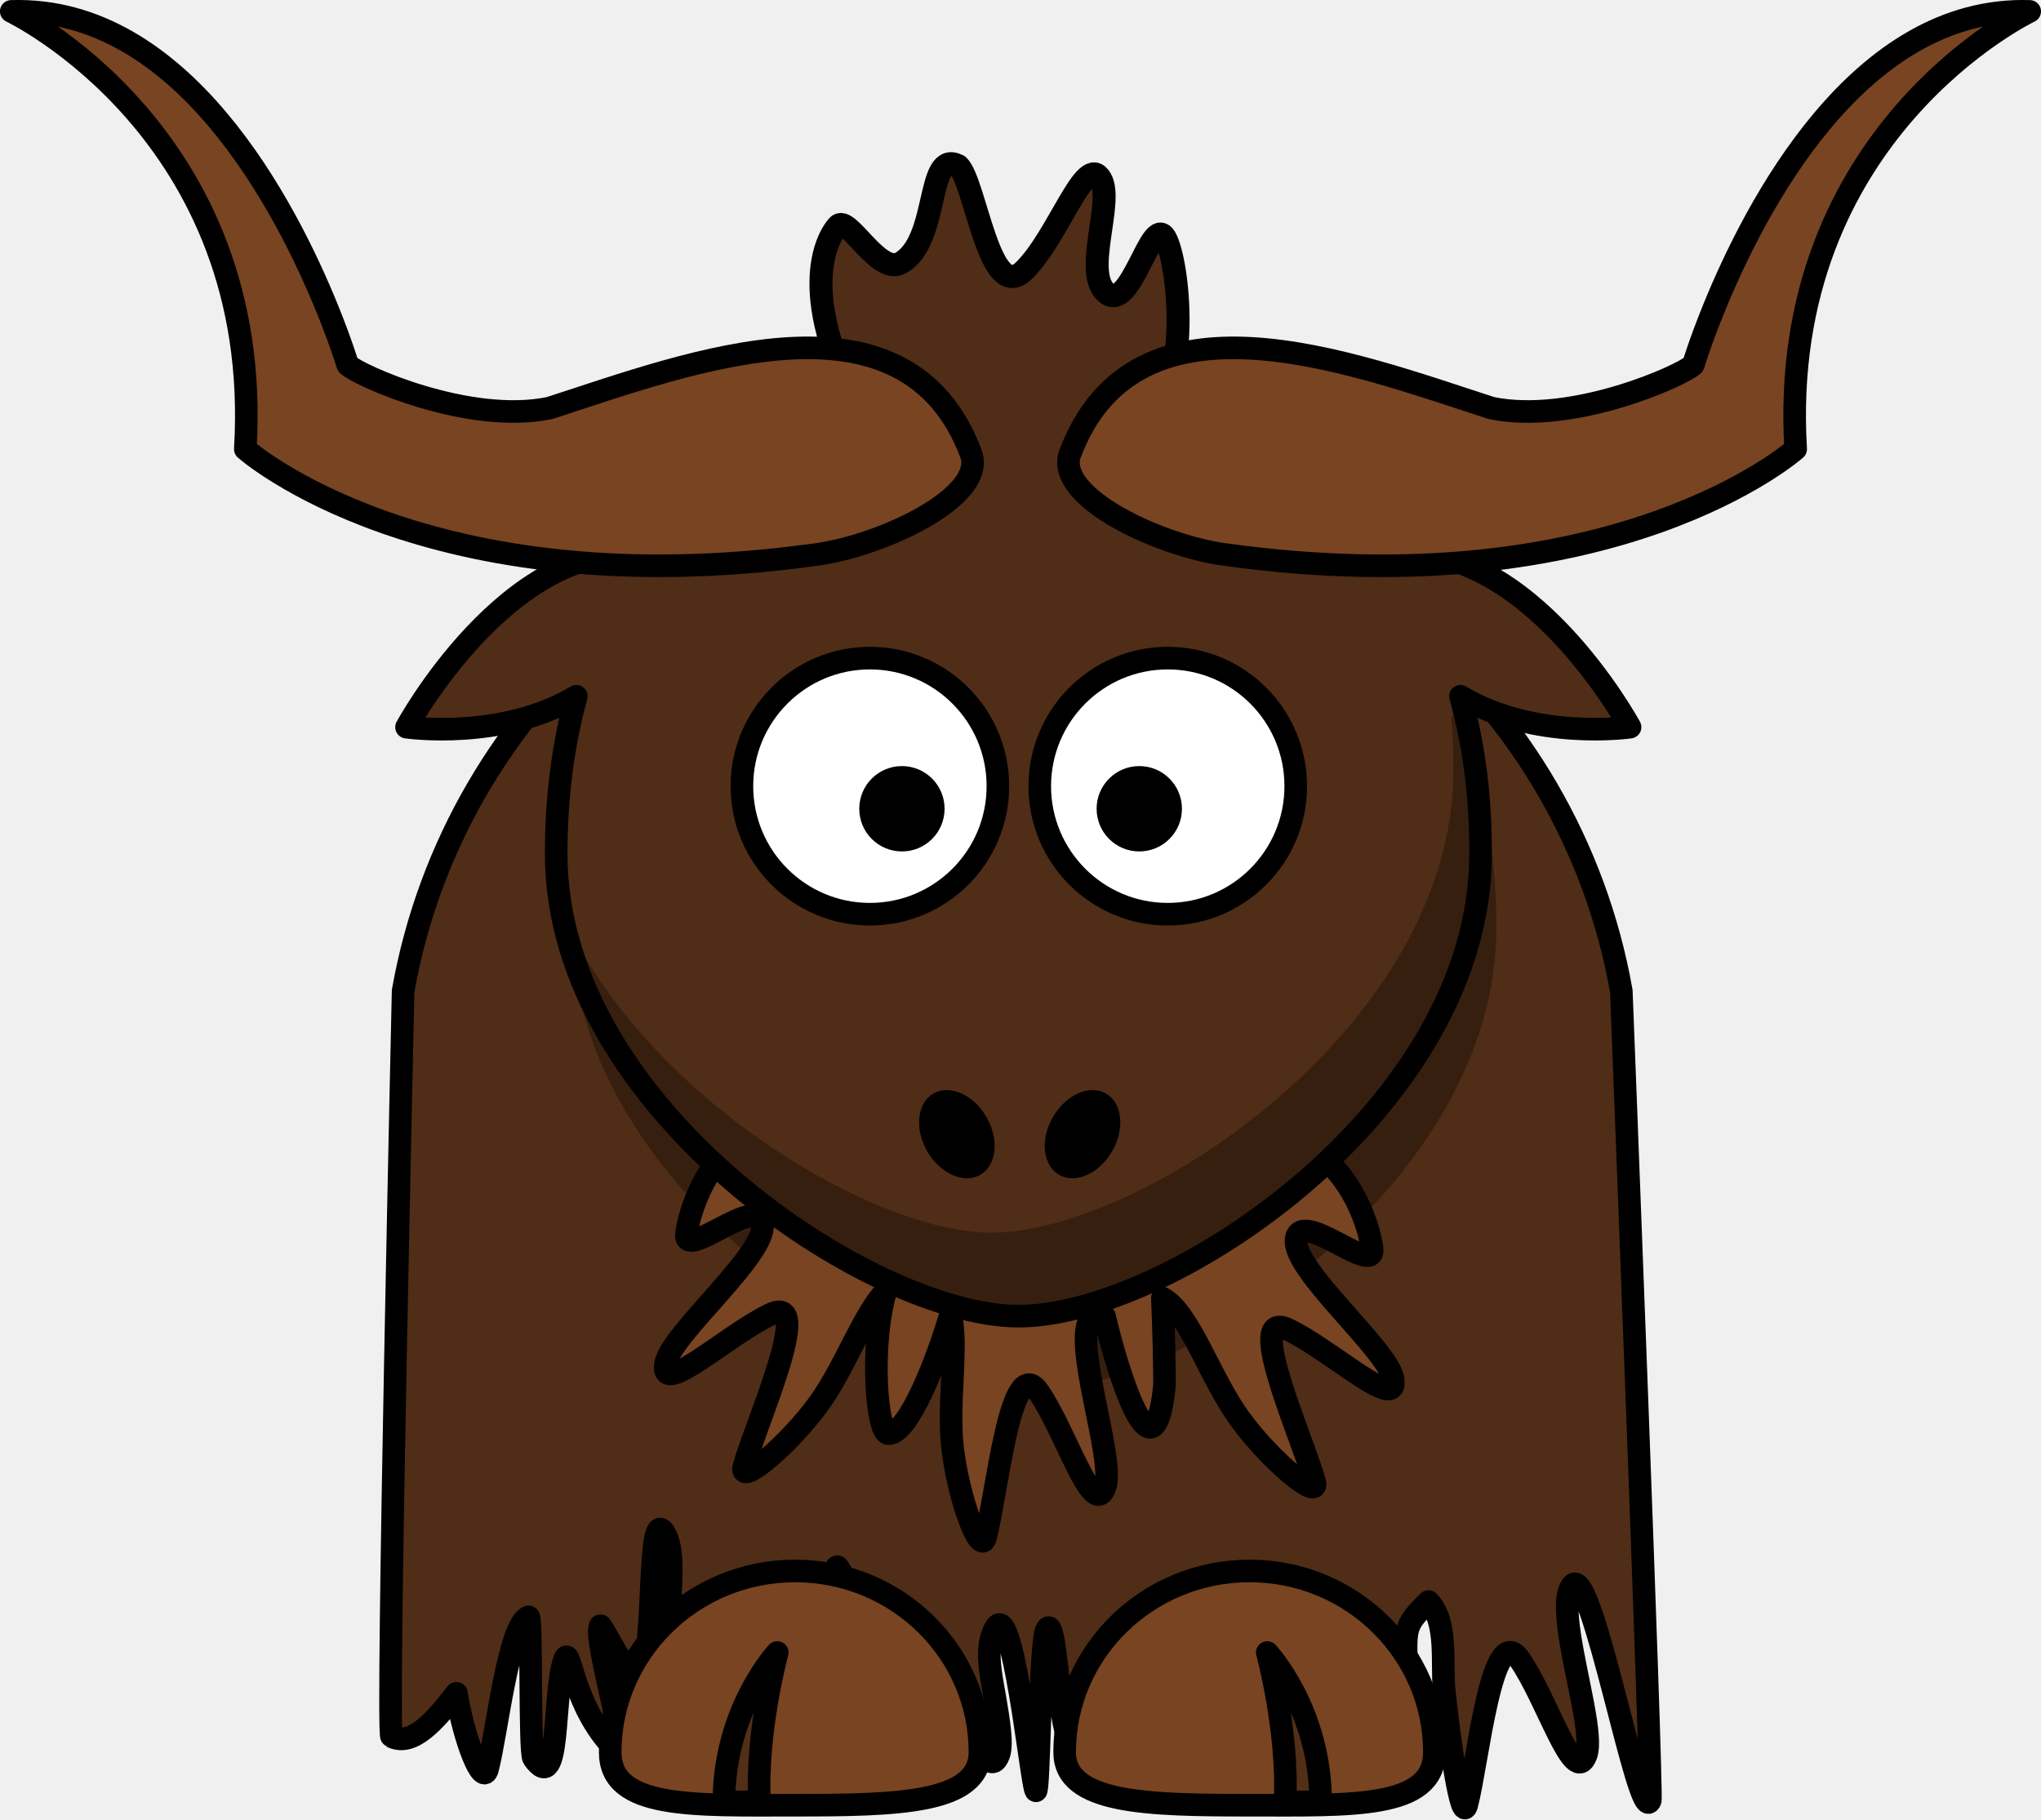
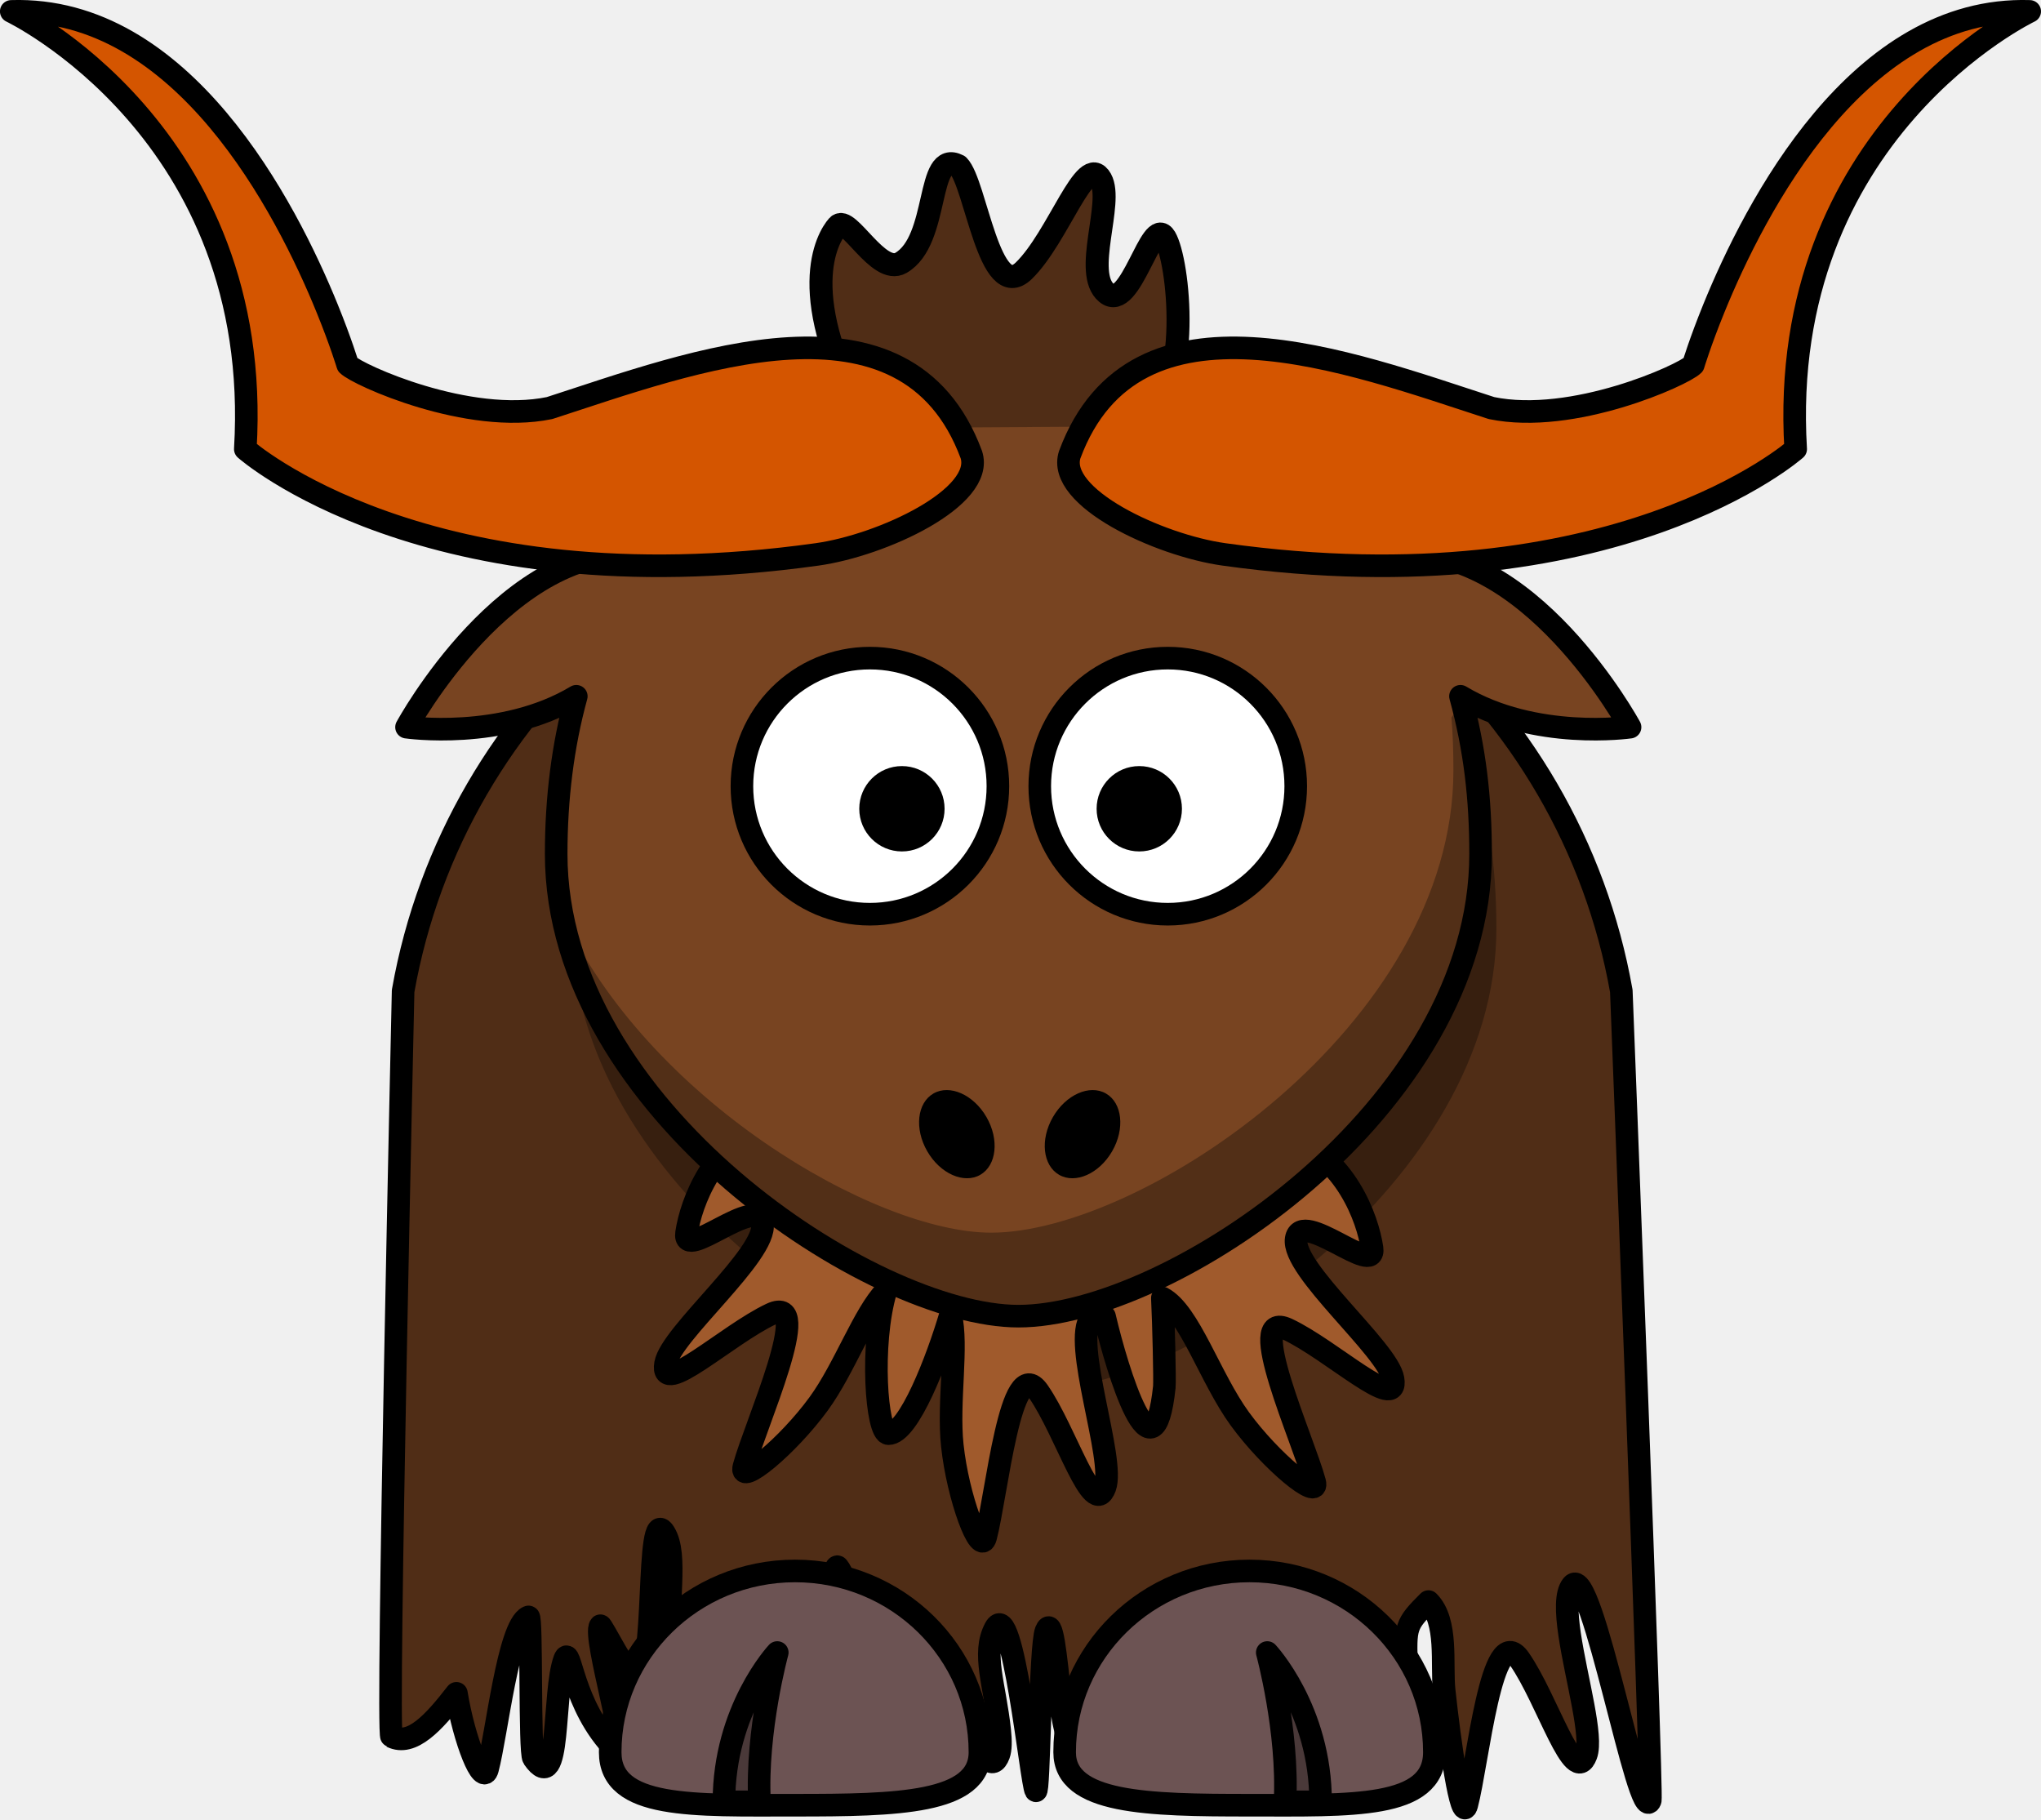
- <svg xmlns="http://www.w3.org/2000/svg" enable-background="new 0 0 361.406 322.121" viewBox="0 0 361.406 322.121">
-   <g transform="translate(-239.74 -384.07)">
-     <path d="m526.832,559.534c-9.078-51.336-53.91-90.333-107.855-90.333s-98.778,38.997-107.857,90.333c0,0-2.977,131.542-2.047,131.999 3.587,1.765 7.481-2.48 11.487-7.66 1.374,8.374 4.658,16.627 5.508,13.416 1.653-6.242 3.654-25.234 7.173-26.912l.083-.033c.642-.255.14,23.929.889,25.006 4.914,7.07 3.322-11.654 5.5-17.5 1.066-2.863 1.25,8.25 9,16 3.167,3.167-4.124-20.147-2.664-21.946 .218-.27 4.896,9.315 6.321,9.315 3.839,0 1.556-31.256 5-25.785 2.505,3.98.219,12.748 1.201,21.939 .54,5.048 1.979,10.528 3.324,13.857 1.105,2.734 2.146,4.02 2.573,2.406 .182-.688.369-1.532.561-2.49 1.881-9.375 4.317-29.734 8.778-23.318 1.674,2.41 2.421,4.822 2.862,7.135 .854,4.473.542,8.563 3.451,11.471 4,4 6.703-26.541 7.977-24.924 3.35,4.252.492,16.617 1.475,25.809s10.32-16.617 15.236-9.545c4.914,7.07 9.617,22.816 11.795,16.971 .351-.941.355-2.453.159-4.313-.843-7.958-3.187-13.635-.799-18.081 3.081-5.737 6.372,27.385 7.187,28.75 .603,1.013.752-25.617 1.809-28.275 1.068-2.689 1.703,4.035 2.613,12.549 .096.893.219,1.798.365,2.703 1.359,8.422 5.96,10.422 6.814,7.191 1.081-4.08 1.028-7.236 2.733-13.816 2.294-1.541 4.522-2.871 6.579-3.631 4.444,7.619 8.548,20.324 10.539,14.979 .852-2.289 3.299-13.853 2.11-19.699 1.283.713 4.8,12.724 4.858,13.273 .982,9.193 4.951,19.84 5.897,16.264 .695-2.627 1.454-7.514 2.36-12.418 1.653-8.951 3.803-17.959 6.979-13.391 1.904,2.74 3.775,6.779 5.481,10.363 2.697,5.666 4.979,10.189 6.313,6.607 .627-1.682.452-8.096.216-14.578-.261-7.178-.23-7.496 3.866-11.593 3.5,3.5 2.284,11.098 2.778,15.722 .982,9.193 3.06,23.863 4.006,20.287 1.966-7.424 4.423-32.881 9.339-25.809 4.914,7.07 9.617,22.816 11.795,16.971 .603-1.617.187-4.918-.527-8.775-1.481-8.002-4.252-18.414-1.93-21.277 3.439-4.242 11.851,43.053 13.817,38.104 .438-1.101-5.128-143.318-5.128-143.318z" fill="#502d16" stroke="#000" stroke-linecap="round" stroke-linejoin="round" stroke-width="4" />
-     <path d="m504.71 548.45c0 45.175-55.121 81.837-81.838 81.837-25.718 0-81.837-36.663-81.837-81.837s24.625-81.838 81.837-81.838c57.222 0 81.838 36.665 81.838 81.838z" fill-opacity=".314" />
-     <path d="m486.412,628.204c-.883-5.231-18.014-19.403-17.154-24.799 .857-5.394 14.202,6.908 13.431,1.638s-4.727-16.051-14.752-19.654c-7.009-2.518-21.022,7.788-28.767,14.326-6.602-4.133-22.821-2.045-31.675-.368-6.657-5.965-23.517-19.486-31.434-16.642-10.025,3.603-13.978,14.383-14.752,19.654s12.573-7.031 13.431-1.638-16.271,19.567-17.154,24.799c-1.037,6.151 10.909-5.133 18.7-8.799s-2.808,19.607-4.817,27.02c-.968,3.57 7.792-3.665 13.239-11.136 4.58-6.28 7.932-15.86 11.87-19.943-2.785,9.475-1.652,25.238.488,25.238 3.603,0 8.64-13.126 10.988-21.083 1.36,5.511-.51,15.451.315,23.171 .982,9.193 4.951,19.84 5.897,16.264 1.966-7.424 4.423-32.881 9.339-25.809 4.914,7.07 9.617,22.816 11.795,16.971 1.852-4.973-5.898-25.811-2.457-30.053 .724-.893 1.534-.823 2.381-.216 2.314,9.914 8.693,30.505 10.586,12.497 .117-1.118-.129-11.354-.348-15.756 4.799,2.529 8.445,14.16 13.728,21.402 5.447,7.471 14.207,14.706 13.239,11.136-2.01-7.412-12.61-30.687-4.817-27.02s19.737,14.951 18.7,8.8z" fill="#784421" stroke="#000" stroke-linecap="round" stroke-linejoin="round" stroke-width="4" />
-     <path d="m417.412,453.439c-30.128.61-50.931,11.653-63.624,28.75-24.064-2.588-42.063,30.625-42.063,30.625s16.892,2.446 30.063-5.469c-2.398,8.712-3.563,18.106-3.563,27.906 0,45.175 56.125,81.844 81.843,81.844 26.717,0 81.844-36.669 81.844-81.844 0-9.8-1.015-18.652-3.563-27.906 13.172,7.915 30.031,5.469 30.031,5.469s-17.971-33.204-42.031-30.625c-13.061-17.595-34.707-28.75-66.281-28.75-.894,0-1.777-.018-2.656,0z" fill="#502d16" stroke="#000" stroke-linecap="round" stroke-linejoin="round" stroke-width="4" />
-     <path d="m498.631,508.439-1.875,2.656c.25,3.076.344,6.203.344,9.375 0,45.175-55.127,81.844-81.844,81.844-20.705,0-61.095-23.756-76.062-56.594 7.616,40.246 57.171,71.375 80.874,71.375 26.717,0 81.844-36.669 81.844-81.844 0-9.392-1.074-18.41-3.281-26.812z" fill-opacity=".314" />
-     <path d="m442.38 459.55c8.542-6.801 6.1-29.266 3.661-33.406s-6.082 13.352-10.353 9.803 1.278-15.978-1.021-20.137c-2.704-4.89-7.542 10.28-13.642 16.195-6.104 5.914-8.494-15.489-11.595-18.589-5.758-2.991-3.258 13.192-10.152 17.193-3.992 2.316-9.371-8.604-11.201-6.533s-7.904 12.299 5.49 35.771" fill="#502d16" stroke="#000" stroke-linecap="round" stroke-linejoin="round" stroke-width="4.076" />
-     <path d="m428.26 694.3c0 9.092 14.665 9.381 32.735 9.381s32.734 0.693 32.734-9.381c0-17.715-14.664-32.094-32.734-32.094s-32.735 14.379-32.735 32.094z" fill="#784421" stroke="#000" stroke-linecap="round" stroke-linejoin="round" stroke-width="4" />
-     <path d="m473.58 703.09c0-16.369-9.442-26.441-9.442-26.441s3.776 13.85 3.147 26.441h6.295z" fill-opacity=".314" stroke="#000" stroke-linecap="round" stroke-linejoin="round" stroke-width="4" />
-     <path d="m413.26 694.3c0 9.092-14.666 9.381-32.736 9.381s-32.734 0.693-32.734-9.381c0-17.715 14.665-32.094 32.734-32.094s32.736 14.379 32.736 32.094z" fill="#784421" stroke="#000" stroke-linecap="round" stroke-linejoin="round" stroke-width="4" />
-     <path d="m367.93 703.09c0-16.369 9.443-26.441 9.443-26.441s-3.777 13.85-3.148 26.441h-6.295z" fill-opacity=".314" stroke="#000" stroke-linecap="round" stroke-linejoin="round" stroke-width="4" />
-     <path d="m469.18 523.26c4e-3 12.519-10.145 22.669-22.662 22.669s-22.667-10.15-22.664-22.669 10.145-22.67 22.664-22.67 22.666 10.15 22.662 22.67z" fill="#fff" stroke="#000" stroke-linecap="round" stroke-linejoin="round" stroke-width="4" />
-     <path d="m449.03 527.26c1e-3 4.174-3.382 7.557-7.554 7.557s-7.557-3.383-7.555-7.557 3.381-7.556 7.555-7.556 7.555 3.383 7.554 7.556z" />
-     <path d="m416.44 523.26c3e-3 12.519-10.145 22.669-22.664 22.669s-22.666-10.15-22.662-22.669 10.144-22.67 22.662-22.67 22.667 10.15 22.664 22.67z" fill="#fff" stroke="#000" stroke-linecap="round" stroke-linejoin="round" stroke-width="4" />
-     <path d="m407 527.26c2e-3 4.174-3.381 7.557-7.554 7.557s-7.555-3.383-7.554-7.557 3.381-7.556 7.554-7.556 7.556 3.383 7.554 7.556z" />
-     <path d="m436.67 587.9c-2.293 3.974-6.5 5.839-9.396 4.167s-3.385-6.249-1.09-10.222 6.5-5.838 9.396-4.166 3.385 6.249 1.09 10.221z" />
-     <path d="m403.93 587.9c2.292 3.974 6.5 5.839 9.396 4.167s3.385-6.249 1.09-10.222-6.5-5.838-9.396-4.166-3.385 6.249-1.09 10.221z" />
-     <path d="m411.73 464.54c-11.537-31.025-49.657-16.323-74.68-8.223-14.393 2.983-33.918-5.833-35.747-7.663 0 0-1.196-3.99-3.622-9.956-7.278-17.9-25.627-53.582-55.949-52.612 0 0 44.821 21.371 41.445 77.496 0 0 31.876 28.322 101.24 18.644 11.563-1.613 29.789-10.115 27.314-17.686z" fill="#784421" stroke="#000" stroke-linecap="round" stroke-linejoin="round" stroke-width="4" />
-     <path d="m429.17 464.54c11.536-31.025 49.65-16.323 74.67-8.223 14.391 2.983 33.913-5.833 35.742-7.663 0 0 1.196-3.99 3.621-9.956 7.278-17.9 25.624-53.582 55.943-52.612 0 0-44.816 21.371-41.44 77.496 0 0-31.872 28.322-101.23 18.644-11.559-1.613-29.783-10.115-27.309-17.686z" fill="#784421" stroke="#000" stroke-linecap="round" stroke-linejoin="round" stroke-width="4" />
-   </g>
+ <svg xmlns="http://www.w3.org/2000/svg" enable-background="new 0 0 361.406 322.121" viewBox="0 0 361.406 322.121" version="1.1" id="svg917">
+   <defs id="defs921" />
+   <path d="m 287.092,175.464 c -9.078,-51.336 -53.91,-90.333 -107.855,-90.333 -53.945,0 -98.778,38.997 -107.857,90.333 0,0 -2.977,131.542 -2.047,131.999 3.587,1.765 7.481,-2.48 11.487,-7.66 1.374,8.374 4.658,16.627 5.508,13.416 1.653,-6.242 3.654,-25.234 7.173,-26.912 l 0.083,-0.033 c 0.642,-0.255 0.14,23.929 0.889,25.006 4.914,7.07 3.322,-11.654 5.5,-17.5 1.066,-2.863 1.25,8.25 9,16 3.167,3.167 -4.124,-20.147 -2.664,-21.946 0.218,-0.27 4.896,9.315 6.321,9.315 3.839,0 1.556,-31.256 5,-25.785 2.505,3.98 0.219,12.748 1.201,21.939 0.54,5.048 1.979,10.528 3.324,13.857 1.105,2.734 2.146,4.02 2.573,2.406 0.182,-0.688 0.369,-1.532 0.561,-2.49 1.881,-9.375 4.317,-29.734 8.778,-23.318 1.674,2.41 2.421,4.822 2.862,7.135 0.854,4.473 0.542,8.563 3.451,11.471 4,4 6.703,-26.541 7.977,-24.924 3.35,4.252 0.492,16.617 1.475,25.809 0.983,9.192 10.32,-16.617 15.236,-9.545 4.914,7.07 9.617,22.816 11.795,16.971 0.351,-0.941 0.355,-2.453 0.159,-4.313 -0.843,-7.958 -3.187,-13.635 -0.799,-18.081 3.081,-5.737 6.372,27.385 7.187,28.75 0.603,1.013 0.752,-25.617 1.809,-28.275 1.068,-2.689 1.703,4.035 2.613,12.549 0.096,0.893 0.219,1.798 0.365,2.703 1.359,8.422 5.96,10.422 6.814,7.191 1.081,-4.08 1.028,-7.236 2.733,-13.816 2.294,-1.541 4.522,-2.871 6.579,-3.631 4.444,7.619 8.548,20.324 10.539,14.979 0.852,-2.289 3.299,-13.853 2.11,-19.699 1.283,0.713 4.8,12.724 4.858,13.273 0.982,9.193 4.951,19.84 5.897,16.264 0.695,-2.627 1.454,-7.514 2.36,-12.418 1.653,-8.951 3.803,-17.959 6.979,-13.391 1.904,2.74 3.775,6.779 5.481,10.363 2.697,5.666 4.979,10.189 6.313,6.607 0.627,-1.682 0.452,-8.096 0.216,-14.578 -0.261,-7.178 -0.23,-7.496 3.866,-11.593 3.5,3.5 2.284,11.098 2.778,15.722 0.982,9.193 3.06,23.863 4.006,20.287 1.966,-7.424 4.423,-32.881 9.339,-25.809 4.914,7.07 9.617,22.816 11.795,16.971 0.603,-1.617 0.187,-4.918 -0.527,-8.775 -1.481,-8.002 -4.252,-18.414 -1.93,-21.277 3.439,-4.242 11.851,43.053 13.817,38.104 0.438,-1.101 -5.128,-143.318 -5.128,-143.318 z" fill="#502d16" stroke="#000000" stroke-linecap="round" stroke-linejoin="round" stroke-width="4" id="path879" style="fill:#502d16" />
+   <path d="m 264.97,164.38 c 0,45.175 -55.121,81.837 -81.838,81.837 -25.718,0 -81.837,-36.663 -81.837,-81.837 0,-45.174 24.625,-81.838 81.837,-81.838 57.222,0 81.838,36.665 81.838,81.838 z" fill-opacity="0.314" id="path881" />
+   <path d="m 246.672,244.134 c -0.883,-5.231 -18.014,-19.403 -17.154,-24.799 0.857,-5.394 14.202,6.908 13.431,1.638 -0.771,-5.27 -4.727,-16.051 -14.752,-19.654 -7.009,-2.518 -21.022,7.788 -28.767,14.326 -6.602,-4.133 -22.821,-2.045 -31.675,-0.368 -6.657,-5.965 -23.517,-19.486 -31.434,-16.642 -10.025,3.603 -13.978,14.383 -14.752,19.654 -0.774,5.271 12.573,-7.031 13.431,-1.638 0.858,5.393 -16.271,19.567 -17.154,24.799 -1.037,6.151 10.909,-5.133 18.7,-8.799 7.791,-3.666 -2.808,19.607 -4.817,27.02 -0.968,3.57 7.792,-3.665 13.239,-11.136 4.58,-6.28 7.932,-15.86 11.87,-19.943 -2.785,9.475 -1.652,25.238 0.488,25.238 3.603,0 8.64,-13.126 10.988,-21.083 1.36,5.511 -0.51,15.451 0.315,23.171 0.982,9.193 4.951,19.84 5.897,16.264 1.966,-7.424 4.423,-32.881 9.339,-25.809 4.914,7.07 9.617,22.816 11.795,16.971 1.852,-4.973 -5.898,-25.811 -2.457,-30.053 0.724,-0.893 1.534,-0.823 2.381,-0.216 2.314,9.914 8.693,30.505 10.586,12.497 0.117,-1.118 -0.129,-11.354 -0.348,-15.756 4.799,2.529 8.445,14.16 13.728,21.402 5.447,7.471 14.207,14.706 13.239,11.136 -2.01,-7.412 -12.61,-30.687 -4.817,-27.02 7.793,3.667 19.737,14.951 18.7,8.8 z" fill="#784421" stroke="#000000" stroke-linecap="round" stroke-linejoin="round" stroke-width="4" id="path883" style="fill:#a05a2c" />
+   <path d="m 177.672,69.369 c -30.128,0.61 -50.931,11.653 -63.624,28.75 -24.064,-2.588 -42.063,30.625 -42.063,30.625 0,0 16.892,2.446 30.063,-5.469 -2.398,8.712 -3.563,18.106 -3.563,27.906 0,45.175 56.125,81.844 81.843,81.844 26.717,0 81.844,-36.669 81.844,-81.844 0,-9.8 -1.015,-18.652 -3.563,-27.906 13.172,7.915 30.031,5.469 30.031,5.469 0,0 -17.971,-33.204 -42.031,-30.625 -13.061,-17.595 -34.707,-28.75 -66.281,-28.75 -0.894,0 -1.777,-0.018 -2.656,0 z" fill="#502d16" stroke="#000000" stroke-linecap="round" stroke-linejoin="round" stroke-width="4" id="path885" style="fill:#784421" />
+   <path d="m 258.891,124.369 -1.875,2.656 c 0.25,3.076 0.344,6.203 0.344,9.375 0,45.175 -55.127,81.844 -81.844,81.844 -20.705,0 -61.095,-23.756 -76.062,-56.594 7.616,40.246 57.171,71.375 80.874,71.375 26.717,0 81.844,-36.669 81.844,-81.844 0,-9.392 -1.074,-18.41 -3.281,-26.812 z" fill-opacity="0.314" id="path887" />
+   <path d="m 202.64,75.48 c 8.542,-6.801 6.1,-29.266 3.661,-33.406 -2.439,-4.14 -6.082,13.352 -10.353,9.803 -4.271,-3.549 1.278,-15.978 -1.021,-20.137 -2.704,-4.89 -7.542,10.28 -13.642,16.195 -6.104,5.914 -8.494,-15.489 -11.595,-18.589 -5.758,-2.991 -3.258,13.192 -10.152,17.193 -3.992,2.316 -9.371,-8.604 -11.201,-6.533 -1.83,2.071 -7.904,12.299 5.49,35.771" fill="#502d16" stroke="#000000" stroke-linecap="round" stroke-linejoin="round" stroke-width="4.076" id="path889" />
+   <path d="m 188.52,310.23 c 0,9.092 14.665,9.381 32.735,9.381 18.07,0 32.734,0.693 32.734,-9.381 0,-17.715 -14.664,-32.094 -32.734,-32.094 -18.07,0 -32.735,14.379 -32.735,32.094 z" fill="#784421" stroke="#000000" stroke-linecap="round" stroke-linejoin="round" stroke-width="4" id="path891" style="fill:#6c5353" />
+   <path d="m 233.84,319.02 c 0,-16.369 -9.442,-26.441 -9.442,-26.441 0,0 3.776,13.85 3.147,26.441 z" fill-opacity="0.314" stroke="#000000" stroke-linecap="round" stroke-linejoin="round" stroke-width="4" id="path893" />
+   <path d="m 173.52,310.23 c 0,9.092 -14.666,9.381 -32.736,9.381 -18.07,0 -32.734,0.693 -32.734,-9.381 0,-17.715 14.665,-32.094 32.734,-32.094 18.069,0 32.736,14.379 32.736,32.094 z" fill="#784421" stroke="#000000" stroke-linecap="round" stroke-linejoin="round" stroke-width="4" id="path895" style="fill:#6c5353" />
+   <path d="m 128.19,319.02 c 0,-16.369 9.443,-26.441 9.443,-26.441 0,0 -3.777,13.85 -3.148,26.441 z" fill-opacity="0.314" stroke="#000000" stroke-linecap="round" stroke-linejoin="round" stroke-width="4" id="path897" />
+   <path d="m 229.44,139.19 c 0.004,12.519 -10.145,22.669 -22.662,22.669 -12.517,0 -22.667,-10.15 -22.664,-22.669 0.003,-12.519 10.145,-22.67 22.664,-22.67 12.519,0 22.666,10.15 22.662,22.67 z" fill="#ffffff" stroke="#000000" stroke-linecap="round" stroke-linejoin="round" stroke-width="4" id="path899" style="fill:#ffffff" />
+   <path d="m 209.29,143.19 c 0.001,4.174 -3.382,7.557 -7.554,7.557 -4.172,0 -7.557,-3.383 -7.555,-7.557 0.002,-4.174 3.381,-7.556 7.555,-7.556 4.174,0 7.555,3.383 7.554,7.556 z" id="path901" />
+   <path d="m 176.7,139.19 c 0.003,12.519 -10.145,22.669 -22.664,22.669 -12.519,0 -22.666,-10.15 -22.662,-22.669 0.004,-12.519 10.144,-22.67 22.662,-22.67 12.518,0 22.667,10.15 22.664,22.67 z" fill="#ffffff" stroke="#000000" stroke-linecap="round" stroke-linejoin="round" stroke-width="4" id="path903" />
+   <path d="m 167.26,143.19 c 0.002,4.174 -3.381,7.557 -7.554,7.557 -4.173,0 -7.555,-3.383 -7.554,-7.557 0.001,-4.174 3.381,-7.556 7.554,-7.556 4.173,0 7.556,3.383 7.554,7.556 z" id="path905" />
+   <path d="m 196.93,203.83 c -2.293,3.974 -6.5,5.839 -9.396,4.167 -2.896,-1.672 -3.385,-6.249 -1.09,-10.222 2.295,-3.973 6.5,-5.838 9.396,-4.166 2.896,1.672 3.385,6.249 1.09,10.221 z" id="path907" />
+   <path d="m 164.19,203.83 c 2.292,3.974 6.5,5.839 9.396,4.167 2.896,-1.672 3.385,-6.249 1.09,-10.222 -2.295,-3.973 -6.5,-5.838 -9.396,-4.166 -2.896,1.672 -3.385,6.249 -1.09,10.221 z" id="path909" />
+   <path d="M 171.99,80.47 C 160.453,49.445 122.333,64.147 97.31,72.247 82.917,75.23 63.392,66.414 61.563,64.584 c 0,0 -1.196,-3.99 -3.622,-9.956 C 50.663,36.728 32.314,1.046 1.992,2.016 c 0,0 44.821,21.371 41.445,77.496 0,0 31.876,28.322 101.24,18.644 11.563,-1.613 29.789,-10.115 27.314,-17.686 z" fill="#784421" stroke="#000000" stroke-linecap="round" stroke-linejoin="round" stroke-width="4" id="path911" style="fill:#d45500" />
+   <path d="m 189.43,80.47 c 11.536,-31.025 49.65,-16.323 74.67,-8.223 14.391,2.983 33.913,-5.833 35.742,-7.663 0,0 1.196,-3.99 3.621,-9.956 7.278,-17.9 25.624,-53.582 55.943,-52.612 0,0 -44.816,21.371 -41.44,77.496 0,0 -31.872,28.322 -101.23,18.644 C 205.177,96.543 186.953,88.041 189.427,80.47 Z" fill="#784421" stroke="#000000" stroke-linecap="round" stroke-linejoin="round" stroke-width="4" id="path913" style="fill:#d45500" />
</svg>
